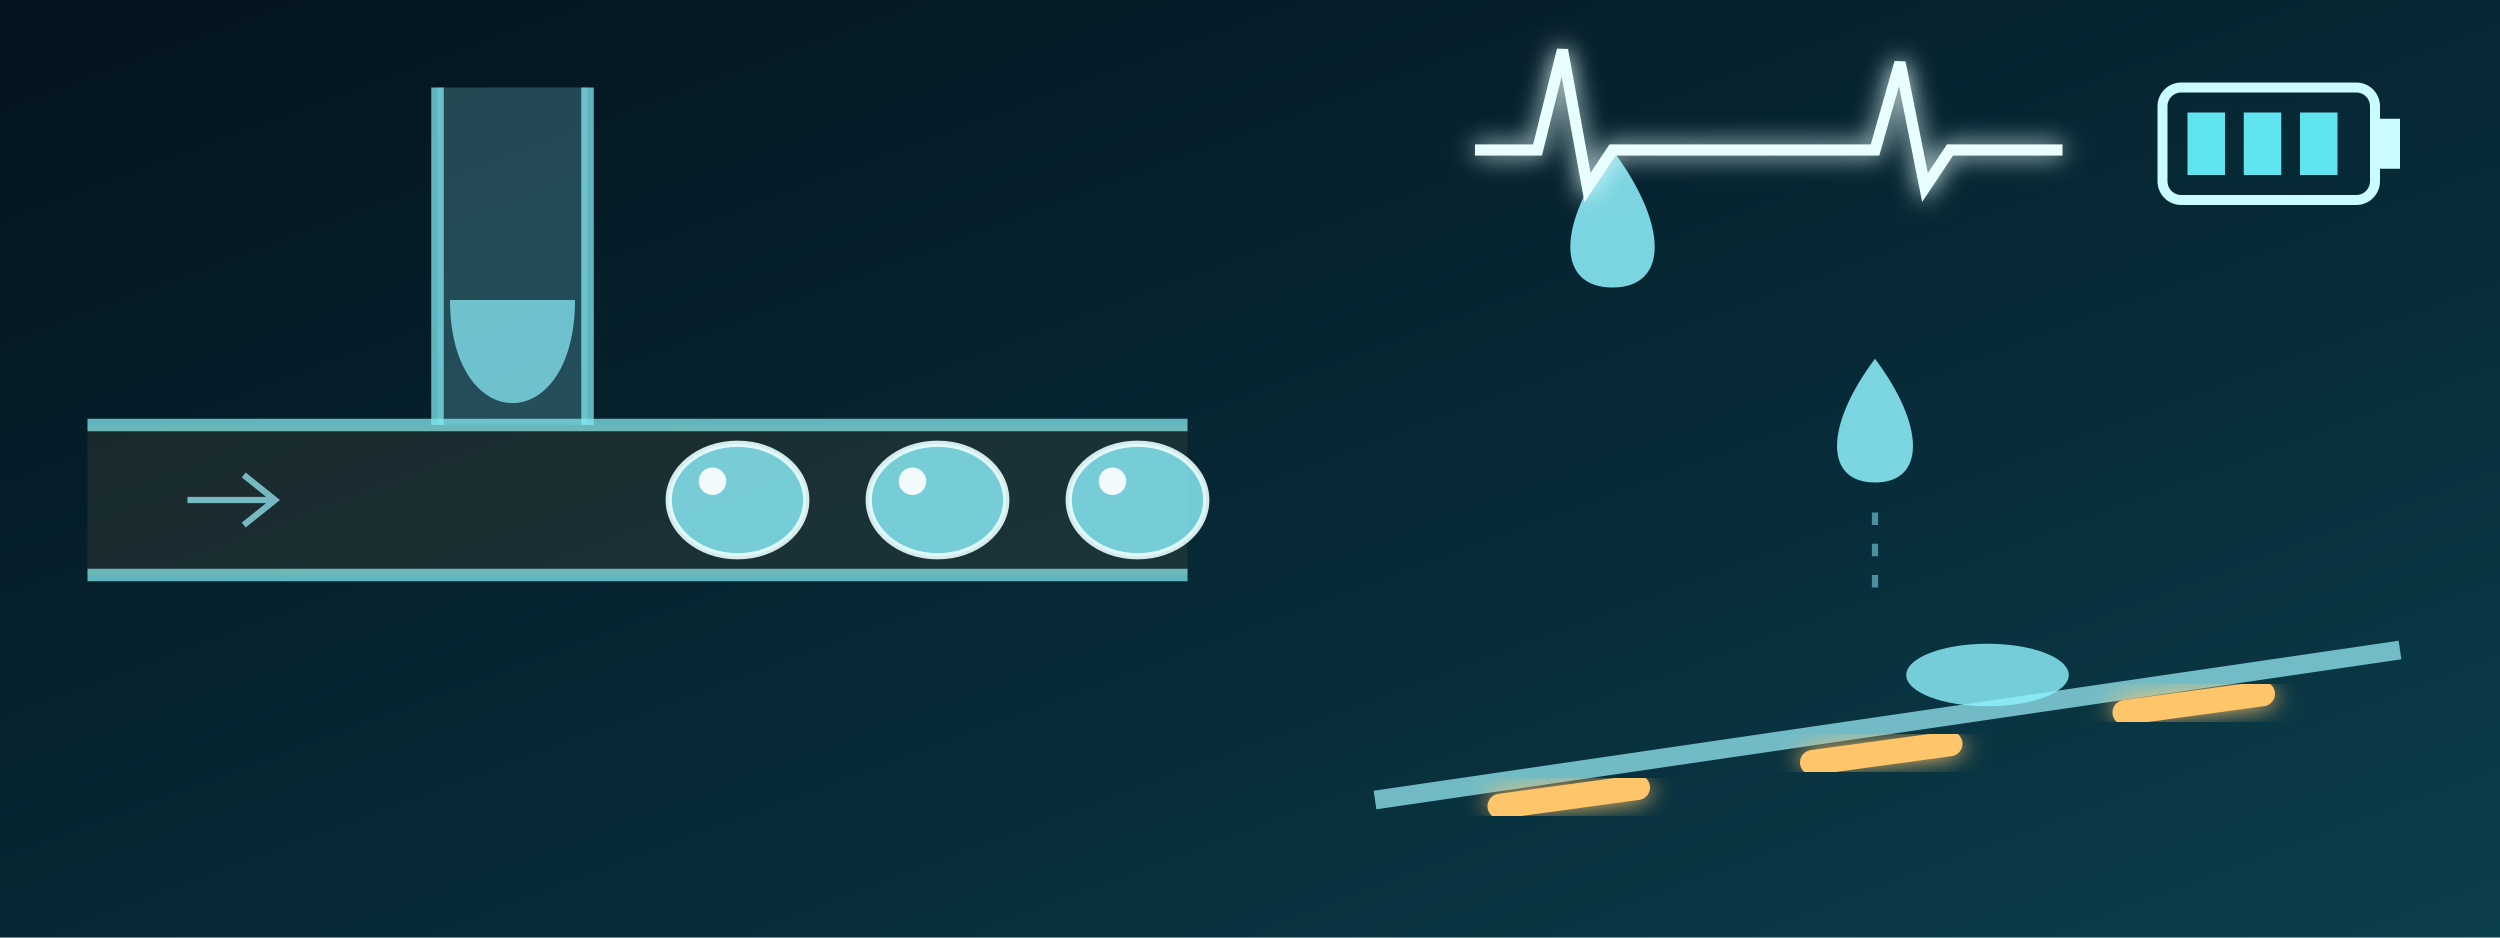
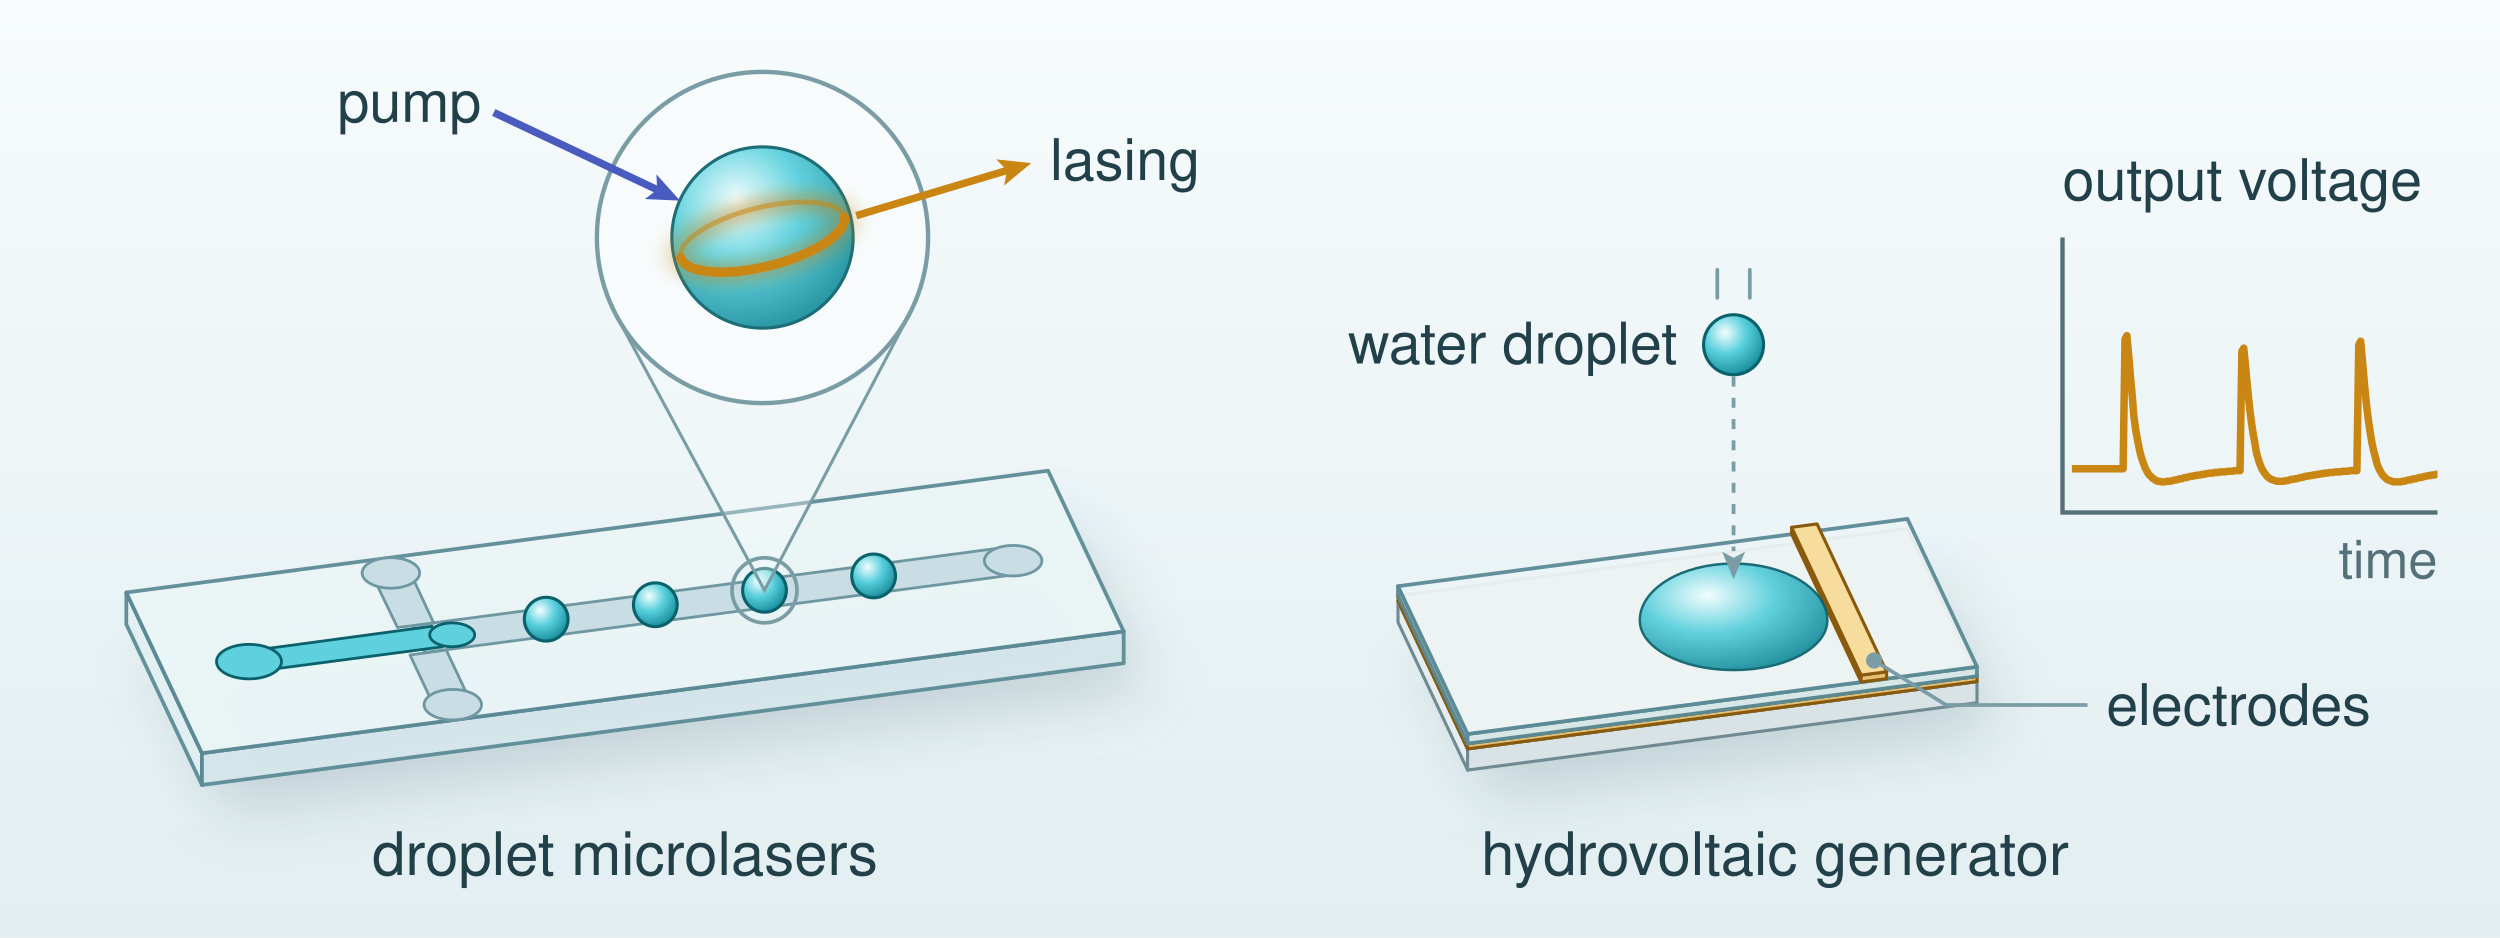
- <svg xmlns="http://www.w3.org/2000/svg" viewBox="0 0 400 150">
+ <svg xmlns="http://www.w3.org/2000/svg" viewBox="0 0 400 150" preserveAspectRatio="xMidYMid slice" font-family="'Helvetica Neue',Helvetica,Arial,sans-serif">
  <defs>
-     <linearGradient id="bg" x1="0" y1="0" x2="1" y2="1">
-       <stop offset="0" stop-color="#04131d" />
-       <stop offset=".6" stop-color="#072b38" />
-       <stop offset="1" stop-color="#0b3f4b" />
+     <linearGradient id="bg" x1="0" y1="0" x2="0" y2="1">
+       <stop offset="0" stop-color="#f7fbfc" />
+       <stop offset="1" stop-color="#e2eef1" />
    </linearGradient>
-     <radialGradient id="glow" cx=".5" cy=".5" r=".5">
-       <stop offset="0" stop-color="#fff" />
-       <stop offset=".3" stop-color="#8ff3ff" stop-opacity=".9" />
-       <stop offset="1" stop-color="#1ec9d6" stop-opacity="0" />
+     <filter id="b5" x="-50%" y="-50%" width="200%" height="200%">
+       <feGaussianBlur stdDeviation="5" />
+     </filter>
+     <radialGradient id="sliquid" cx=".36" cy=".3" r=".78">
+       <stop offset="0" stop-color="#f2feff" />
+       <stop offset="0.45" stop-color="#58cfdc" />
+       <stop offset="1" stop-color="#0f8593" />
    </radialGradient>
-     <radialGradient id="gold" cx=".5" cy=".5" r=".5">
-       <stop offset="0" stop-color="#fff2d6" />
-       <stop offset=".45" stop-color="#ffc56b" />
-       <stop offset="1" stop-color="#ff9a3c" stop-opacity="0" />
-     </radialGradient>
-     <radialGradient id="blue" cx=".5" cy=".5" r=".5">
-       <stop offset="0" stop-color="#fff" />
-       <stop offset=".35" stop-color="#a9c2ff" stop-opacity=".9" />
-       <stop offset="1" stop-color="#5b7cff" stop-opacity="0" />
-     </radialGradient>
-     <linearGradient id="fib" x1="0" y1="0" x2="0" y2="1">
-       <stop offset="0" stop-color="#7fe7ee" stop-opacity=".35" />
-       <stop offset=".5" stop-color="#c9fbff" stop-opacity=".18" />
-       <stop offset="1" stop-color="#2bb6c4" stop-opacity=".35" />
-     </linearGradient>
-     <linearGradient id="skin" x1="0" y1="0" x2="0" y2="1">
-       <stop offset="0" stop-color="#2b6f7a" />
-       <stop offset="1" stop-color="#123d48" />
-     </linearGradient>
-     <filter id="g" x="-50%" y="-50%" width="200%" height="200%">
-       <feGaussianBlur stdDeviation="2" result="b" />
-       <feMerge>
-         <feMergeNode in="b" />
-         <feMergeNode in="SourceGraphic" />
-       </feMerge>
+     <filter id="b1_4" x="-50%" y="-50%" width="200%" height="200%">
+       <feGaussianBlur stdDeviation="1.4" />
    </filter>
  </defs>
  <rect width="400" height="150" fill="url(#bg)" />
-   <path d="M14,68 L190,68 M14,92 L190,92" stroke="#7fe7ee" stroke-width="2" stroke-opacity=".75" />
-   <path d="M70,14 L70,68 M94,14 L94,68" stroke="#7fe7ee" stroke-width="2" stroke-opacity=".75" />
-   <rect x="14" y="68" width="176" height="24" fill="#ffc56b" fill-opacity=".08" />
-   <rect x="70" y="14" width="24" height="54" fill="#8ff3ff" fill-opacity=".22" />
-   <path d="M72,48 C72,70 92,70 92,48 Z" fill="#8ff3ff" fill-opacity=".7" />
-   <ellipse cx="118" cy="80" rx="11" ry="9" fill="#8ff3ff" fill-opacity=".8" stroke="#e9feff" stroke-opacity=".9" />
-   <circle cx="114" cy="77" r="2.2" fill="#fff" fill-opacity=".9" />
-   <ellipse cx="150" cy="80" rx="11" ry="9" fill="#8ff3ff" fill-opacity=".8" stroke="#e9feff" stroke-opacity=".9" />
-   <circle cx="146" cy="77" r="2.2" fill="#fff" fill-opacity=".9" />
-   <ellipse cx="182" cy="80" rx="11" ry="9" fill="#8ff3ff" fill-opacity=".8" stroke="#e9feff" stroke-opacity=".9" />
-   <circle cx="178" cy="77" r="2.2" fill="#fff" fill-opacity=".9" />
-   <path d="M30,80 l14,0 m-5,-4 l5,4 l-5,4" stroke="#9ff6ff" stroke-opacity=".7" fill="none" />
-   <path d="M220,128 L384,104" stroke="#9ff6ff" stroke-width="3" stroke-opacity=".7" />
-   <line x1="240" y1="129" x2="262" y2="126" stroke="#ffc56b" stroke-width="4" stroke-linecap="round" filter="url(#g)" />
-   <line x1="290" y1="122" x2="312" y2="119" stroke="#ffc56b" stroke-width="4" stroke-linecap="round" filter="url(#g)" />
-   <line x1="340" y1="114" x2="362" y2="111" stroke="#ffc56b" stroke-width="4" stroke-linecap="round" filter="url(#g)" />
-   <path d="M258,24.0 C267.0,36.0 267.0,46.0 258,46.0 C249.0,46.0 249.0,36.0 258,24.0 Z" fill="#8ff3ff" fill-opacity=".85" />
-   <path d="M300,57.4 C308.1,68.2 308.1,77.2 300,77.2 C291.9,77.2 291.9,68.2 300,57.4 Z" fill="#8ff3ff" fill-opacity=".85" />
-   <ellipse cx="318" cy="108" rx="13" ry="5" fill="#8ff3ff" fill-opacity=".8" />
-   <path d="M300,82 L300,96" stroke="#8ff3ff" stroke-opacity=".5" stroke-dasharray="2 3" />
-   <polyline points="236,24 246,24 250,8 254,30 258,24 300,24 304,10 308,30 312,24 330,24" fill="none" stroke="#e9feff" stroke-width="1.8" filter="url(#g)" />
-   <rect x="346" y="14" width="34" height="18" rx="3" fill="none" stroke="#c9fbff" stroke-width="1.6" />
-   <rect x="380" y="19" width="4" height="8" fill="#c9fbff" />
-   <rect x="350" y="18" width="6" height="10" fill="#5fe3ee" />
-   <rect x="359" y="18" width="6" height="10" fill="#5fe3ee" />
-   <rect x="368" y="18" width="6" height="10" fill="#5fe3ee" />
+   <path d="M36.3,129.8L183.8,110.4L171.7,84.6L24.2,104.1Z" fill="#2b5560" opacity="0.2" filter="url(#b5)" />
+   <path d="M20.21,99.89L32.31,125.6L32.31,120.51L20.21,94.8Z" fill="#e2f0f2" stroke="#5a8a96" stroke-width="0.6" stroke-linejoin="round" opacity="0.94" />
+   <path d="M32.31,125.6L179.79,106.11L179.79,101.02L32.31,120.51Z" fill="#d5e7eb" stroke="#5a8a96" stroke-width="0.6" stroke-linejoin="round" opacity="0.94" />
+   <path d="M32.31,120.51L179.79,101.02L167.69,75.31L20.21,94.8Z" fill="#ebf5f7" stroke="#5a8a96" stroke-width="0.6" stroke-linejoin="round" opacity="0.94" />
+   <path d="M68,104.4L161.2,92.1L159.1,87.8L66,100.1ZM69.4,112.9L75.2,112.1L71.4,104L65.6,104.8ZM63.6,100.4L69.4,99.7L65.6,91.5L59.7,92.3Z" fill="#c9dee4" stroke="#6f97a2" stroke-width=".45" stroke-linejoin="round" />
+   <ellipse cx="72.45" cy="112.75" rx="2.44" ry="4.6" transform="rotate(-90 72.45 112.75)" fill="#c9dee4" stroke="#6f97a2" stroke-width="0.45" />
+   <ellipse cx="62.54" cy="91.67" rx="2.44" ry="4.6" transform="rotate(-90 62.54 91.67)" fill="#c9dee4" stroke="#6f97a2" stroke-width="0.45" />
+   <ellipse cx="162.1" cy="89.71" rx="2.44" ry="4.6" transform="rotate(-90 162.1 89.71)" fill="#c9dee4" stroke="#6f97a2" stroke-width="0.45" />
+   <path d="M42.6,107.2L70.7,103.5L69.1,100.2L41,104Z" fill="#5fd0dd" stroke="#0a616c" stroke-width=".45" />
+   <ellipse cx="39.84" cy="105.86" rx="2.76" ry="5.2" transform="rotate(-90 39.84 105.86)" fill="#5fd0dd" stroke="#0a616c" stroke-width="0.45" />
+   <ellipse cx="72.35" cy="101.57" rx="1.91" ry="3.6" transform="rotate(-90 72.35 101.57)" fill="#5fd0dd" stroke="#0a616c" stroke-width="0.45" />
+   <circle cx="87.39" cy="99.07" r="3.5" fill="url(#sliquid)" stroke="#0a616c" stroke-width="0.5" />
+   <circle cx="104.85" cy="96.76" r="3.5" fill="url(#sliquid)" stroke="#0a616c" stroke-width="0.5" />
+   <circle cx="122.32" cy="94.45" r="3.5" fill="url(#sliquid)" stroke="#0a616c" stroke-width="0.5" />
+   <circle cx="139.78" cy="92.15" r="3.5" fill="url(#sliquid)" stroke="#0a616c" stroke-width="0.5" />
+   <path d="M145.47,50.31L122.32,94.45L98.67,50.57" fill="#f7fbfc" fill-opacity=".35" stroke="#7a9da5" stroke-width=".5" />
+   <circle cx="122.32" cy="94.45" r="5.2" fill="none" stroke="#7a9da5" stroke-width=".6" />
+   <circle cx="122" cy="38" r="26.5" fill="#f7fbfc" stroke="#7a9da5" stroke-width=".7" />
+   <circle cx="122" cy="38" r="14.5" fill="url(#sliquid)" stroke="#0a616c" stroke-width=".5" opacity=".92" />
+   <ellipse cx="122" cy="38" rx="13.49" ry="4.79" transform="rotate(-14 122 38)" fill="none" stroke="#c98613" stroke-width="3.2" opacity=".45" filter="url(#b1_4)" />
+   <ellipse cx="122" cy="38" rx="13.49" ry="4.79" transform="rotate(-14 122 38)" fill="none" stroke="#c98613" stroke-width=".8" opacity=".55" />
+   <path d="M108.52,38A13.49,4.79 0 0 0 135.49,38" transform="rotate(-14 122 38)" fill="none" stroke="#c98613" stroke-width="1.5" stroke-linecap="round" />
+   <path d="M79,18L106.5,31" stroke="#4a5bc0" stroke-width="1.2" />
+   <path d="M108.8,32.1L103.17,31.85L105.13,30.37L105.03,27.9Z" fill="#4a5bc0" />
+   <text x="77" y="19.5" text-anchor="end" font-size="9.2" fill="#22404a">pump</text>
+   <path d="M137,34.5L162,27" stroke="#c98613" stroke-width="1.2" />
+   <path d="M165,26.1L160.65,29.69L161.12,27.27L159.39,25.5Z" fill="#c98613" />
+   <text x="168" y="28.8" text-anchor="start" font-size="9.2" fill="#22404a">lasing</text>
+   <path d="M238.8,127.5L320.3,116.7L309.2,93L227.7,103.8Z" fill="#2b5560" opacity="0.2" filter="url(#b5)" />
+   <path d="M223.68,99.56L234.81,123.21L234.81,119.82L223.68,96.17Z" fill="#e5edef" stroke="#6f8a92" stroke-width="0.5" stroke-linejoin="round" />
+   <path d="M234.81,123.21L316.32,112.44L316.32,109.05L234.81,119.82Z" fill="#d9e3e5" stroke="#6f8a92" stroke-width="0.5" stroke-linejoin="round" />
+   <path d="M234.81,119.82L316.32,109.05L305.19,85.4L223.68,96.17Z" fill="#edf3f5" stroke="#6f8a92" stroke-width="0.5" stroke-linejoin="round" />
+   <path d="M223.68,96.17L234.81,119.82L234.81,118.97L223.68,95.32Z" fill="#f0d28e" stroke="#8a5a0c" stroke-width="0.5" stroke-linejoin="round" />
+   <path d="M234.81,119.82L316.32,109.05L316.32,108.2L234.81,118.97Z" fill="#e4c177" stroke="#8a5a0c" stroke-width="0.5" stroke-linejoin="round" />
+   <path d="M234.81,118.97L316.32,108.2L305.19,84.55L223.68,95.32Z" fill="#f7dd9d" stroke="#8a5a0c" stroke-width="0.5" stroke-linejoin="round" />
+   <path d="M223.68,95.32L234.81,118.97L234.81,117.44L223.68,93.79Z" fill="#e2f0f2" stroke="#5a8a96" stroke-width="0.6" stroke-linejoin="round" opacity="0.95" />
+   <path d="M234.81,118.97L316.32,108.2L316.32,106.68L234.81,117.44Z" fill="#d5e7eb" stroke="#5a8a96" stroke-width="0.6" stroke-linejoin="round" opacity="0.95" />
+   <path d="M234.81,117.44L316.32,106.68L305.19,83.02L223.68,93.79Z" fill="#ebf5f7" stroke="#5a8a96" stroke-width="0.6" stroke-linejoin="round" opacity="0.95" />
+   <path d="M286.66,85.47L297.78,109.12L297.78,108.02L286.66,84.37Z" fill="#f0d28e" stroke="#8a5a0c" stroke-width="0.5" stroke-linejoin="round" />
+   <path d="M297.78,109.12L301.86,108.59L301.86,107.48L297.78,108.02Z" fill="#e4c177" stroke="#8a5a0c" stroke-width="0.5" stroke-linejoin="round" />
+   <path d="M297.78,108.02L301.86,107.48L290.73,83.83L286.66,84.37Z" fill="#f7dd9d" stroke="#8a5a0c" stroke-width="0.5" stroke-linejoin="round" />
+   <path d="M262.37,99.26A15,9.09 0 0 1 292.37,99.26A15,7.95 0 0 1 262.37,99.26Z" fill="url(#sliquid)" stroke="#0a616c" stroke-width="0.4" opacity="0.93" />
+   <path d="M277.37,60.25V88.17" stroke="#7a9da5" stroke-width=".6" stroke-dasharray="1.6 1.8" />
+   <path d="M277.37,92.67L275.53,88.27L277.37,89.24L279.22,88.27Z" fill="#7a9da5" />
+   <circle cx="277.37" cy="55.16" r="4.8" fill="url(#sliquid)" stroke="#0a616c" stroke-width="0.5" />
+   <path d="M274.77,47.66v-4.5M279.97,47.66v-4.5" stroke="#7a9da5" stroke-width=".6" stroke-linecap="round" />
+   <path d="M334,112.8L311.37,112.8L299.87,105.67" fill="none" stroke="#7a9da5" stroke-width="0.6" stroke-linejoin="round" />
+   <circle cx="299.87" cy="105.67" r="1.3" fill="#7a9da5" />
+   <text x="337" y="116" text-anchor="start" font-size="9.2" fill="#22404a">electrodes</text>
+   <text x="268.37" y="58.16" text-anchor="end" font-size="9.2" fill="#22404a">water droplet</text>
+   <path d="M330,38V82H390" fill="none" stroke="#547078" stroke-width=".7" />
+   <path d="M331.5,75L331.8,75L332.1,75L332.4,75L332.7,75L333,75L333.3,75L333.5,75L333.8,75L334.1,75L334.4,75L334.7,75L335,75L335.3,75L335.6,75L335.9,75L336.2,75L336.5,75L336.8,75L337.1,75L337.4,75L337.6,75L337.9,75L338.2,75L338.5,75L338.8,75L339.1,75L339.4,75L339.7,75L340,54.3L340.3,53.7L340.6,57L340.9,60.6L341.2,63.8L341.4,66.5L341.7,68.7L342,70.4L342.3,71.9L342.6,73.1L342.9,74L343.2,74.8L343.5,75.4L343.8,75.9L344.1,76.2L344.4,76.5L344.7,76.7L345,76.9L345.2,77L345.5,77L345.8,77.1L346.1,77.1L346.4,77.1L346.7,77L347,77L347.3,77L347.6,76.9L347.9,76.8L348.2,76.8L348.5,76.7L348.8,76.6L349.1,76.6L349.3,76.5L349.6,76.4L349.9,76.4L350.2,76.3L350.5,76.2L350.8,76.2L351.1,76.1L351.4,76.1L351.7,76L352,76L352.3,75.9L352.6,75.9L352.9,75.8L353.1,75.8L353.4,75.7L353.7,75.7L354,75.7L354.3,75.6L354.6,75.6L354.9,75.6L355.2,75.5L355.5,75.5L355.8,75.5L356.1,75.5L356.4,75.4L356.7,75.4L356.9,75.4L357.2,75.4L357.5,75.3L357.8,75.3L358.1,75.3L358.4,75.3L358.7,56.2L359,55.7L359.3,58.7L359.6,62L359.9,64.9L360.2,67.4L360.5,69.4L360.8,71L361,72.3L361.3,73.4L361.6,74.3L361.9,75L362.2,75.5L362.5,75.9L362.8,76.3L363.1,76.5L363.4,76.7L363.7,76.8L364,76.9L364.3,77L364.6,77L364.8,77L365.1,77L365.4,77L365.7,76.9L366,76.9L366.3,76.8L366.6,76.7L366.9,76.7L367.2,76.6L367.5,76.6L367.8,76.5L368.1,76.4L368.4,76.4L368.6,76.3L368.9,76.2L369.2,76.2L369.5,76.1L369.8,76.1L370.1,76L370.4,76L370.7,75.9L371,75.9L371.3,75.8L371.6,75.8L371.9,75.7L372.2,75.7L372.4,75.7L372.7,75.6L373,75.6L373.3,75.6L373.6,75.5L373.9,75.5L374.2,75.5L374.5,75.5L374.8,75.4L375.1,75.4L375.4,75.4L375.7,75.4L376,75.3L376.3,75.3L376.5,75.3L376.8,75.3L377.1,75.3L377.4,55.2L377.7,54.6L378,57.8L378.3,61.3L378.6,64.4L378.9,66.9L379.2,69L379.5,70.8L379.8,72.2L380.1,73.3L380.3,74.2L380.6,74.9L380.9,75.5L381.2,76L381.5,76.3L381.8,76.6L382.1,76.8L382.4,76.9L382.7,77L383,77.1L383.3,77.1L383.6,77.1L383.9,77.1L384.1,77.1L384.4,77L384.7,77L385,76.9L385.3,76.8L385.6,76.8L385.9,76.7L386.2,76.6L386.5,76.6L386.8,76.5L387.1,76.4L387.4,76.4L387.7,76.3L388,76.2L388.2,76.2L388.5,76.1L388.8,76.1L389.1,76L389.4,76L389.7,75.9L390,75.9" fill="none" stroke="#c98613" stroke-width="1.2" stroke-linejoin="round" />
+   <text x="330" y="32" text-anchor="start" font-size="9.2" fill="#22404a">output voltage</text>
+   <text x="390" y="92.5" text-anchor="end" font-size="8.4" fill="#547078">time</text>
+   <text x="100" y="140" text-anchor="middle" font-size="9.6" fill="#22404a">droplet microlasers</text>
+   <text x="284" y="140" text-anchor="middle" font-size="9.6" fill="#22404a">hydrovoltaic generator</text>
</svg>
